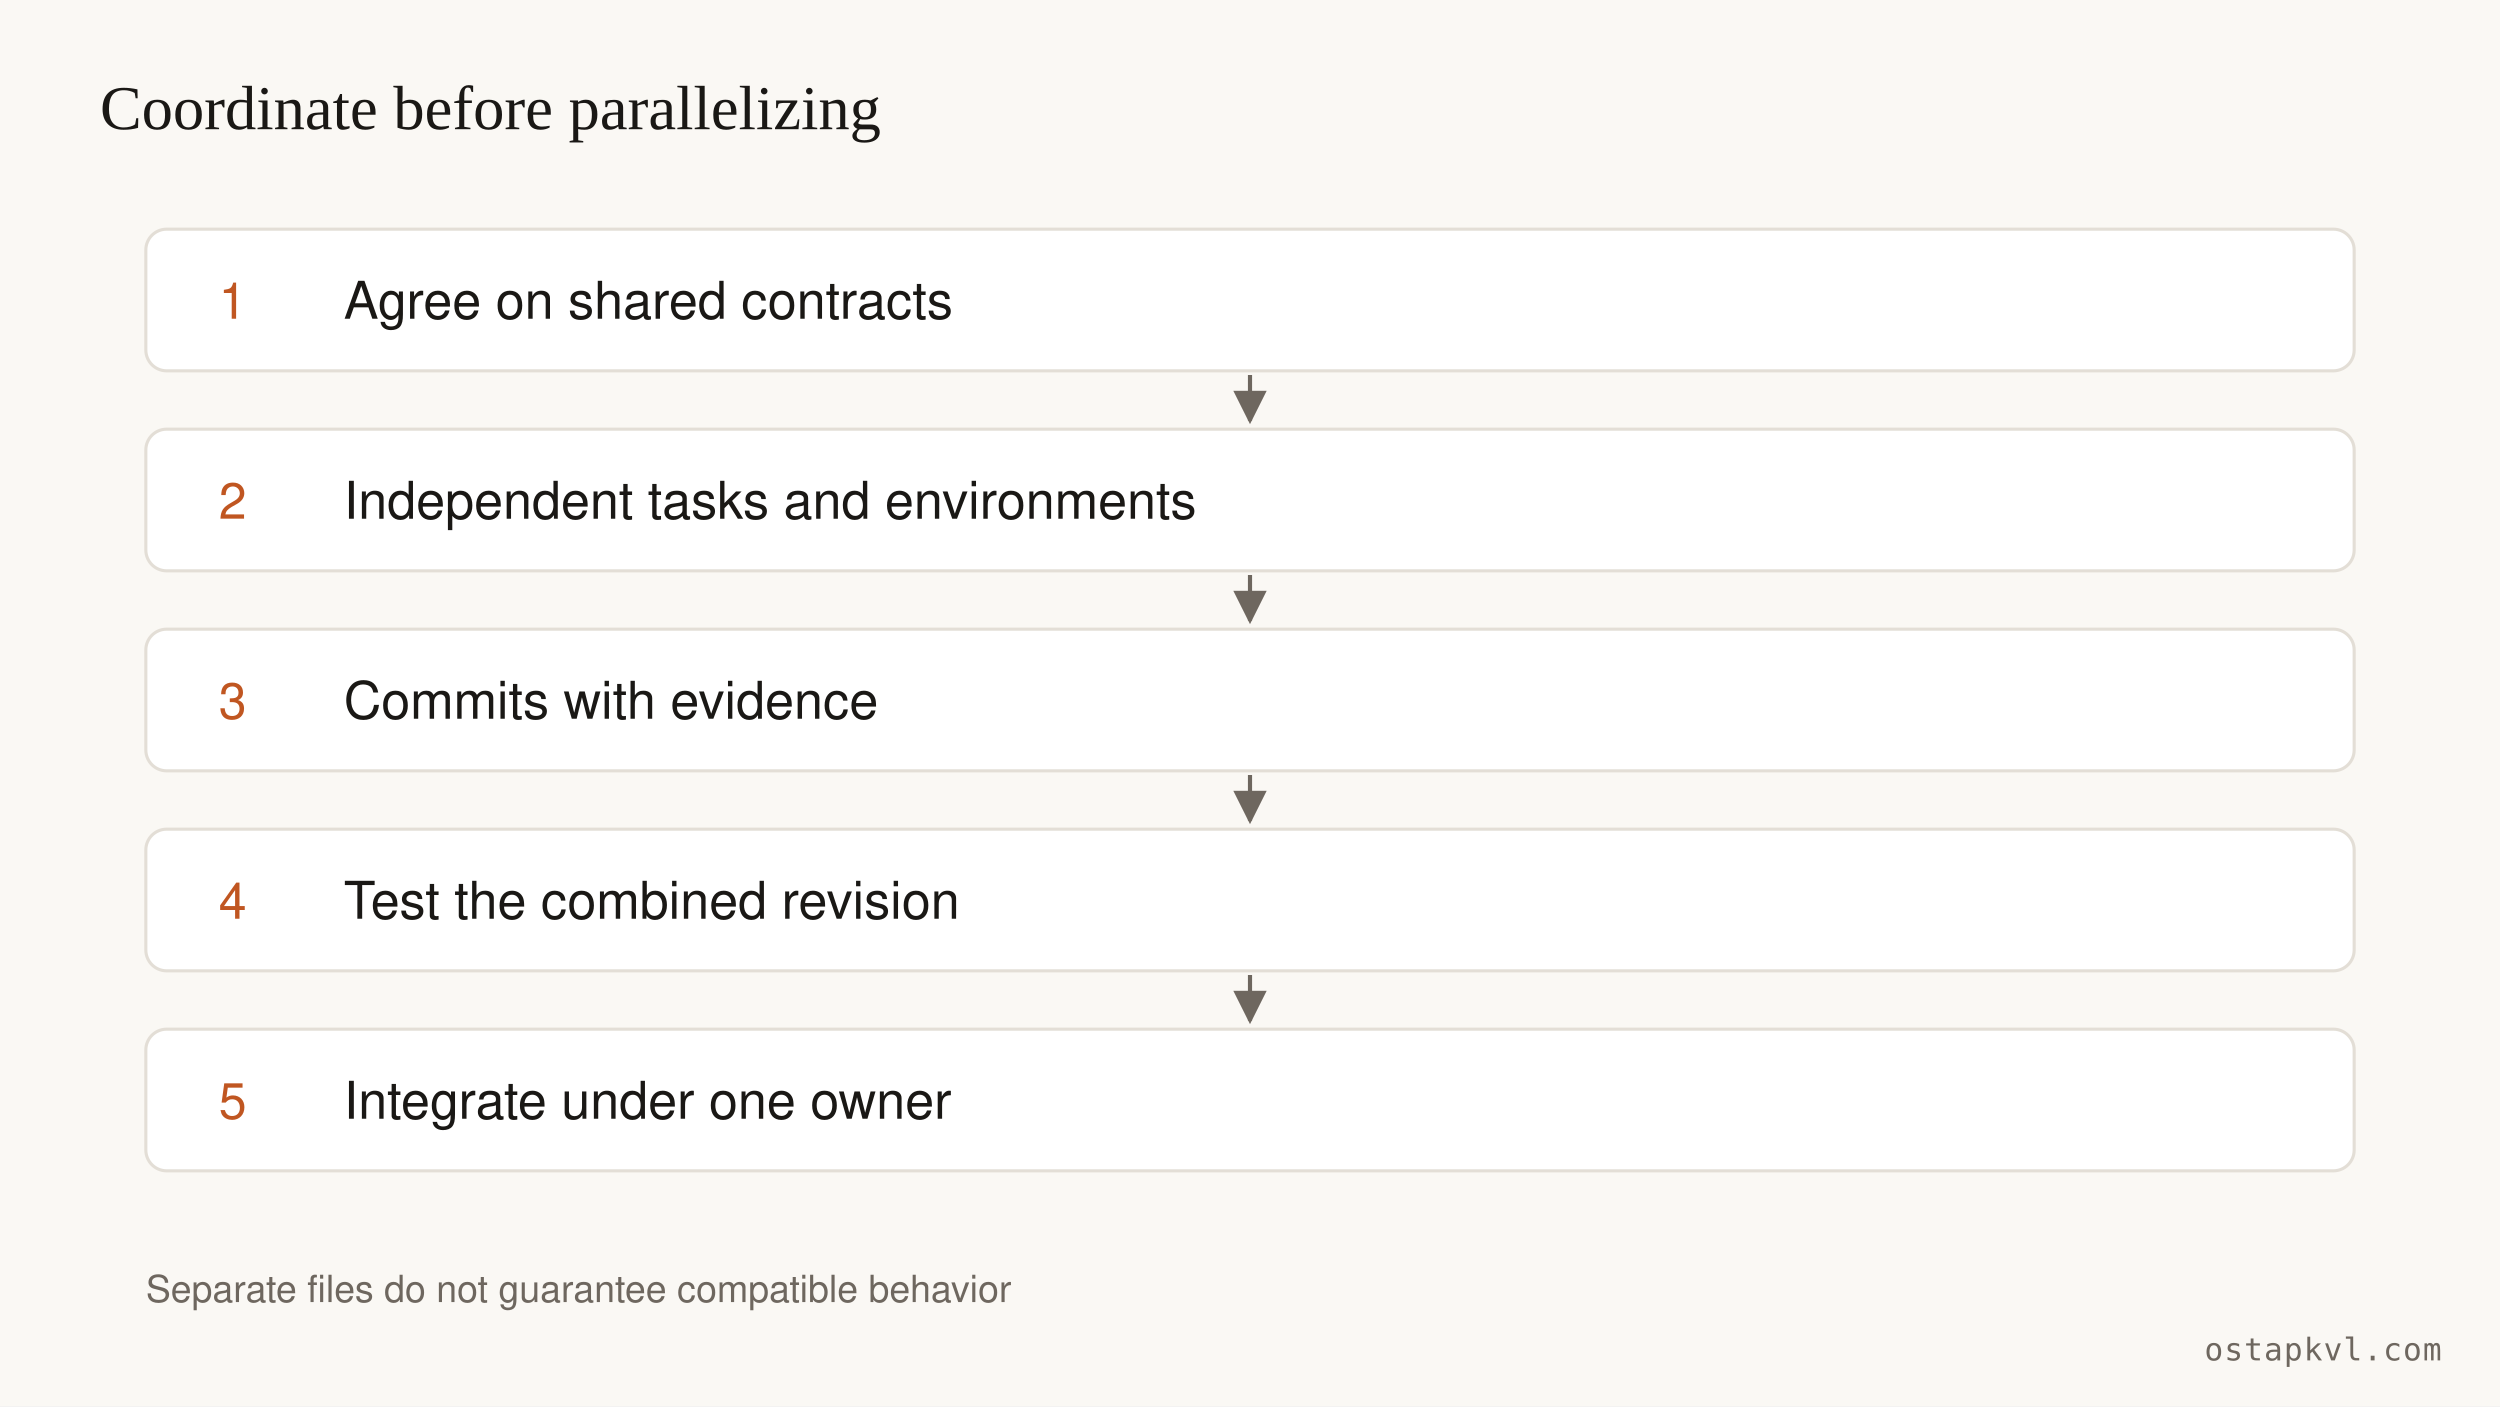
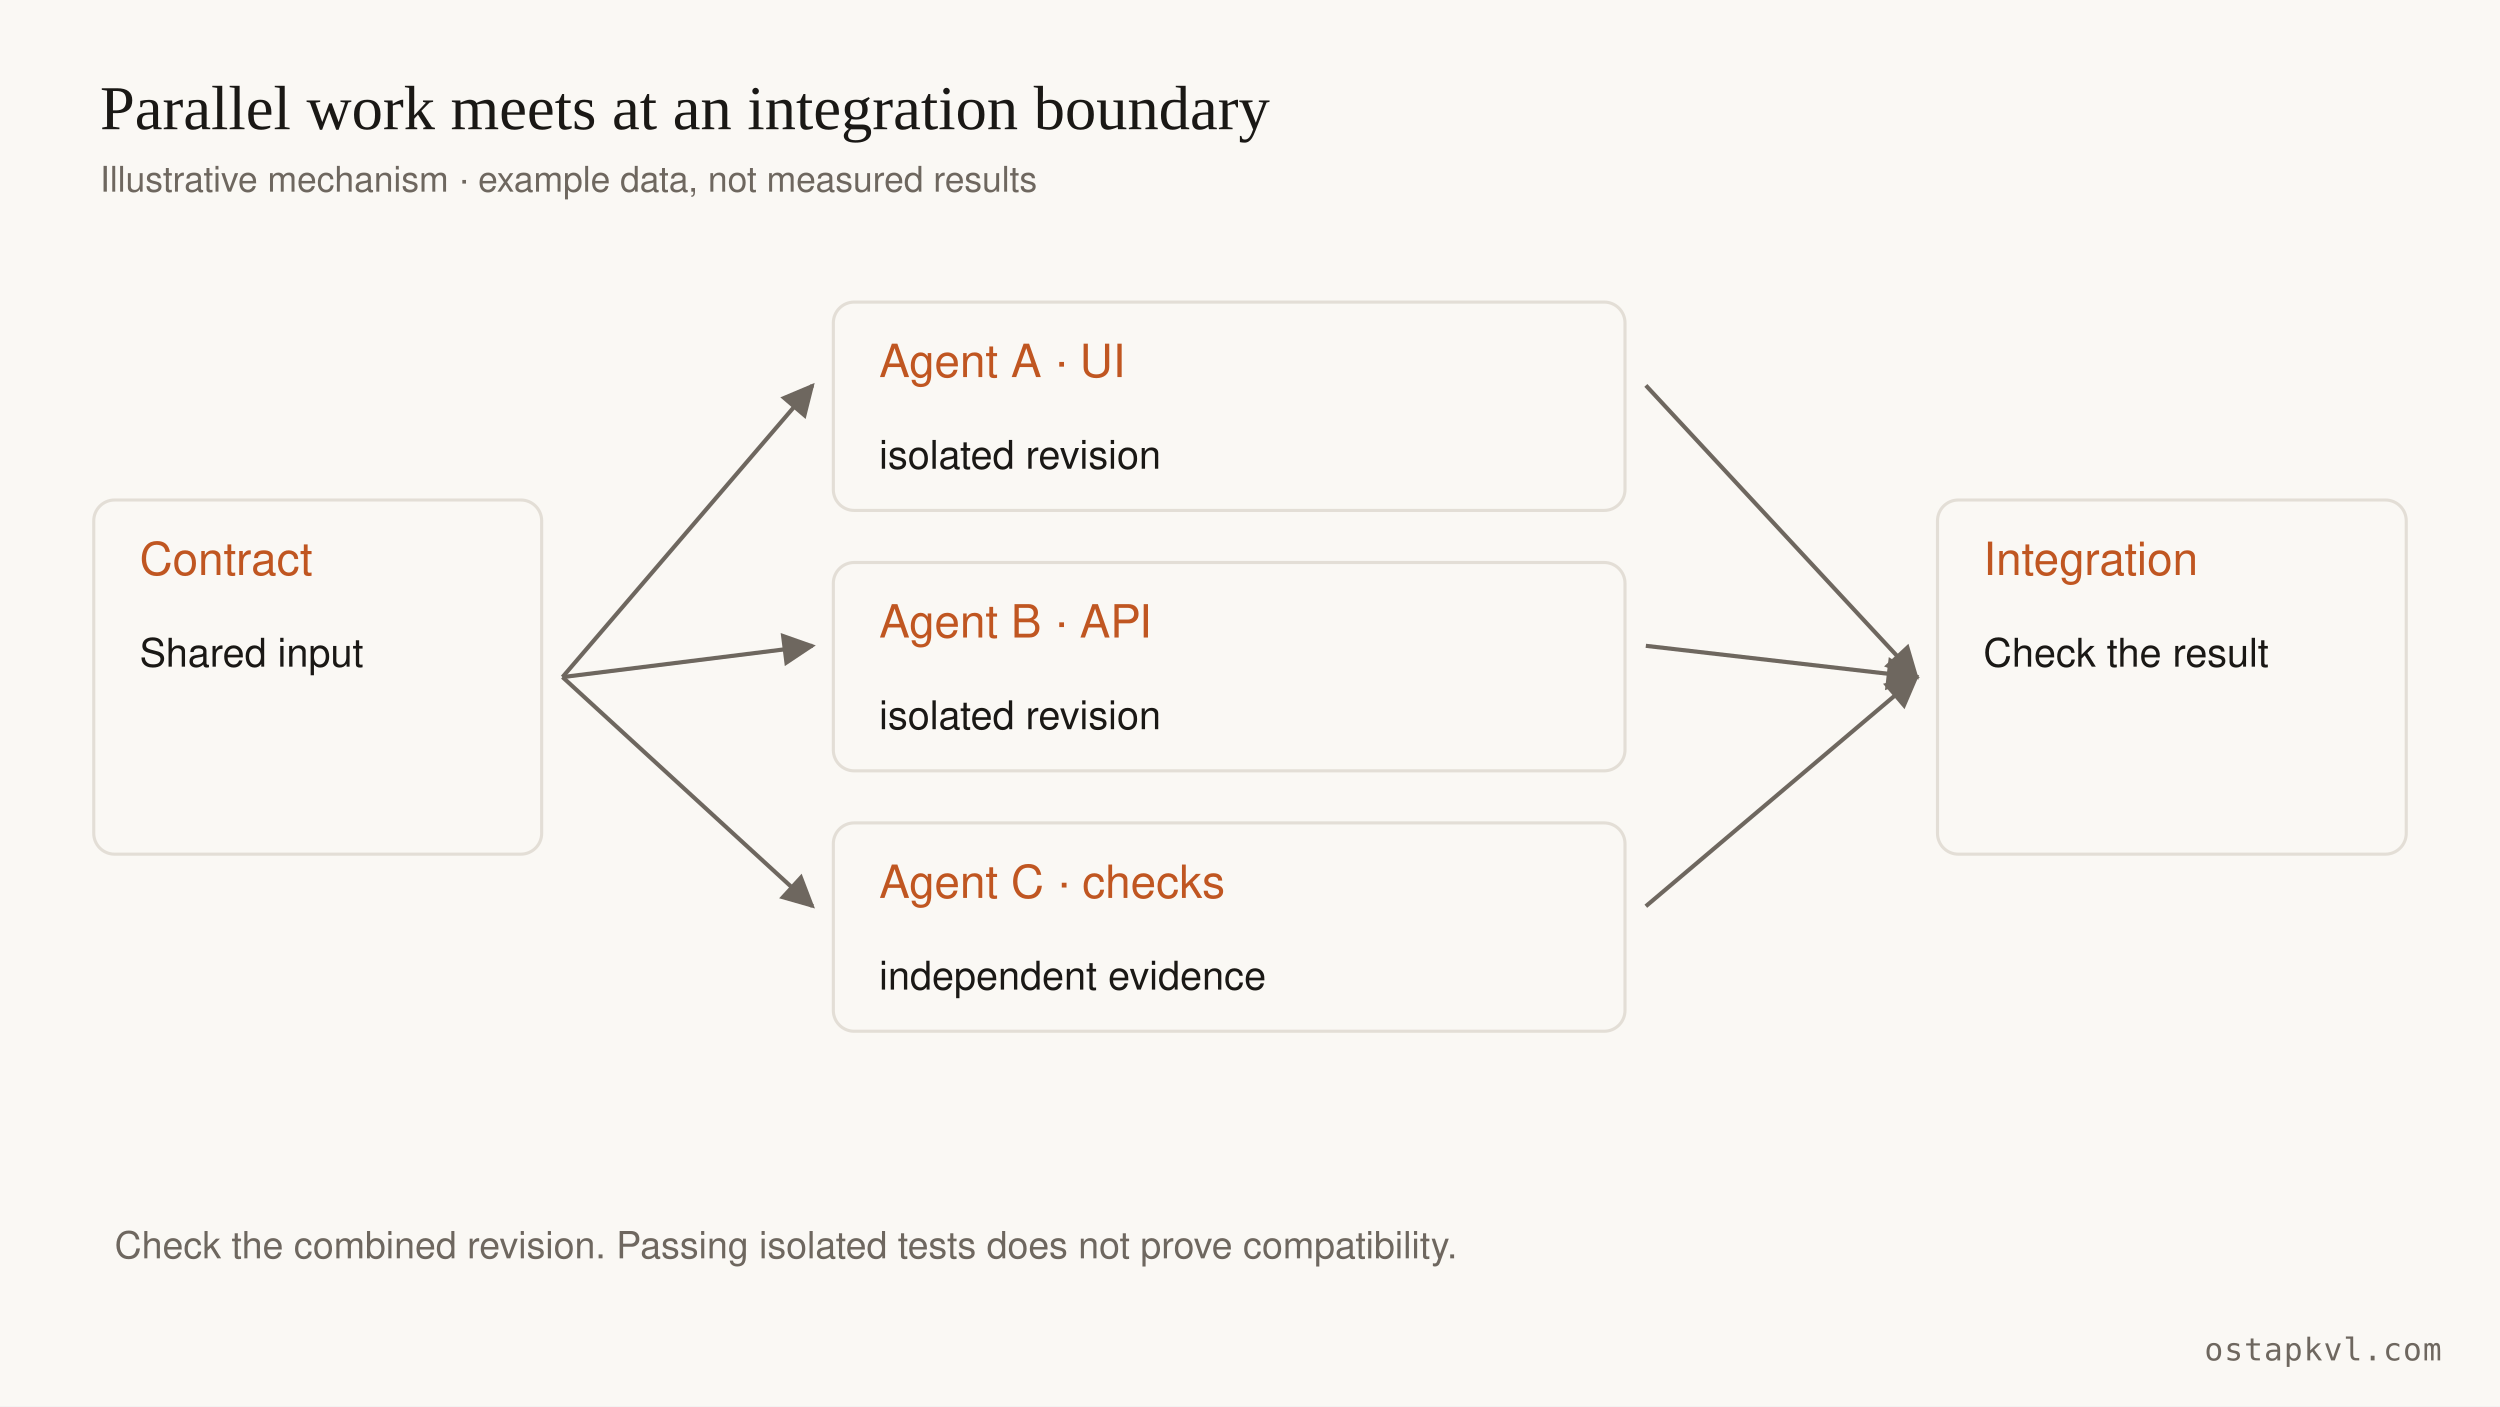
- <svg xmlns="http://www.w3.org/2000/svg" width="1200" height="675" viewBox="0 0 1200 675" role="img" aria-label="Coordinate before parallelizing">
+ <svg xmlns="http://www.w3.org/2000/svg" width="1200" height="675" viewBox="0 0 1200 675" role="img" aria-label="Parallel work meets at an integration boundary">
  <defs>
    <marker id="arr" viewBox="0 0 10 10" refX="9" refY="5" markerWidth="8" markerHeight="8" orient="auto-start-reverse">
      <path d="M0,0 L10,5 L0,10 z" fill="#6E675F" />
    </marker>
    <marker id="arrA" viewBox="0 0 10 10" refX="9" refY="5" markerWidth="8" markerHeight="8" orient="auto-start-reverse">
      <path d="M0,0 L10,5 L0,10 z" fill="#C05621" />
    </marker>
  </defs>
  <rect width="100%" height="100%" fill="#FAF8F4" />
-   <text x="48" y="62" font-family="Georgia, 'Times New Roman', serif" font-size="30" fill="#1A1815">Coordinate before parallelizing</text>
-   <rect x="70" y="110" width="1060" height="68" rx="10" fill="#fff" stroke="#E3DED6" stroke-width="1.5" />
-   <text x="105" y="153" font-family="'Helvetica Neue', Helvetica, Arial, sans-serif" font-size="24" fill="#C05621">1</text>
-   <text x="165" y="153" font-family="'Helvetica Neue', Helvetica, Arial, sans-serif" font-size="25" fill="#1A1815">Agree on shared contracts</text>
-   <line x1="600" y1="180" x2="600" y2="202" stroke="#6E675F" stroke-width="2" marker-end="url(#arr)" />
-   <rect x="70" y="206" width="1060" height="68" rx="10" fill="#fff" stroke="#E3DED6" stroke-width="1.5" />
-   <text x="105" y="249" font-family="'Helvetica Neue', Helvetica, Arial, sans-serif" font-size="24" fill="#C05621">2</text>
-   <text x="165" y="249" font-family="'Helvetica Neue', Helvetica, Arial, sans-serif" font-size="25" fill="#1A1815">Independent tasks and environments</text>
-   <line x1="600" y1="276" x2="600" y2="298" stroke="#6E675F" stroke-width="2" marker-end="url(#arr)" />
-   <rect x="70" y="302" width="1060" height="68" rx="10" fill="#fff" stroke="#E3DED6" stroke-width="1.5" />
-   <text x="105" y="345" font-family="'Helvetica Neue', Helvetica, Arial, sans-serif" font-size="24" fill="#C05621">3</text>
-   <text x="165" y="345" font-family="'Helvetica Neue', Helvetica, Arial, sans-serif" font-size="25" fill="#1A1815">Commits with evidence</text>
-   <line x1="600" y1="372" x2="600" y2="394" stroke="#6E675F" stroke-width="2" marker-end="url(#arr)" />
-   <rect x="70" y="398" width="1060" height="68" rx="10" fill="#fff" stroke="#E3DED6" stroke-width="1.5" />
-   <text x="105" y="441" font-family="'Helvetica Neue', Helvetica, Arial, sans-serif" font-size="24" fill="#C05621">4</text>
-   <text x="165" y="441" font-family="'Helvetica Neue', Helvetica, Arial, sans-serif" font-size="25" fill="#1A1815">Test the combined revision</text>
-   <line x1="600" y1="468" x2="600" y2="490" stroke="#6E675F" stroke-width="2" marker-end="url(#arr)" />
-   <rect x="70" y="494" width="1060" height="68" rx="10" fill="#fff" stroke="#E3DED6" stroke-width="1.5" />
-   <text x="105" y="537" font-family="'Helvetica Neue', Helvetica, Arial, sans-serif" font-size="24" fill="#C05621">5</text>
-   <text x="165" y="537" font-family="'Helvetica Neue', Helvetica, Arial, sans-serif" font-size="25" fill="#1A1815">Integrate under one owner</text>
-   <text x="70" y="625" font-family="'Helvetica Neue', Helvetica, Arial, sans-serif" font-size="18" fill="#6E675F">Separate files do not guarantee compatible behavior</text>
+   <text x="48" y="62" font-family="Georgia, 'Times New Roman', serif" font-size="30" fill="#1A1815">Parallel work meets at an integration boundary</text>
+   <text x="48" y="92" font-family="'Helvetica Neue', Helvetica, Arial, sans-serif" font-size="17" fill="#6E675F">Illustrative mechanism · example data, not measured results</text>
+   <rect x="45" y="240" width="215" height="170" rx="10" fill="#FAF8F4" stroke="#E3DED6" stroke-width="1.5" />
+   <text x="67" y="276" font-family="'Helvetica Neue', Helvetica, Arial, sans-serif" font-size="22" fill="#C05621">Contract</text>
+   <text x="67" y="320" font-family="'Helvetica Neue', Helvetica, Arial, sans-serif" font-size="19" fill="#1A1815">Shared input</text>
+   <line x1="270" y1="325" x2="390" y2="185" stroke="#6E675F" stroke-width="2" marker-end="url(#arr)" />
+   <rect x="400" y="145" width="380" height="100" rx="10" fill="#FAF8F4" stroke="#E3DED6" stroke-width="1.5" />
+   <text x="422" y="181" font-family="'Helvetica Neue', Helvetica, Arial, sans-serif" font-size="22" fill="#C05621">Agent A · UI</text>
+   <text x="422" y="225" font-family="'Helvetica Neue', Helvetica, Arial, sans-serif" font-size="19" fill="#1A1815">isolated revision</text>
+   <line x1="790" y1="185" x2="920" y2="325" stroke="#6E675F" stroke-width="2" marker-end="url(#arr)" />
+   <line x1="270" y1="325" x2="390" y2="310" stroke="#6E675F" stroke-width="2" marker-end="url(#arr)" />
+   <rect x="400" y="270" width="380" height="100" rx="10" fill="#FAF8F4" stroke="#E3DED6" stroke-width="1.5" />
+   <text x="422" y="306" font-family="'Helvetica Neue', Helvetica, Arial, sans-serif" font-size="22" fill="#C05621">Agent B · API</text>
+   <text x="422" y="350" font-family="'Helvetica Neue', Helvetica, Arial, sans-serif" font-size="19" fill="#1A1815">isolated revision</text>
+   <line x1="790" y1="310" x2="920" y2="325" stroke="#6E675F" stroke-width="2" marker-end="url(#arr)" />
+   <line x1="270" y1="325" x2="390" y2="435" stroke="#6E675F" stroke-width="2" marker-end="url(#arr)" />
+   <rect x="400" y="395" width="380" height="100" rx="10" fill="#FAF8F4" stroke="#E3DED6" stroke-width="1.5" />
+   <text x="422" y="431" font-family="'Helvetica Neue', Helvetica, Arial, sans-serif" font-size="22" fill="#C05621">Agent C · checks</text>
+   <text x="422" y="475" font-family="'Helvetica Neue', Helvetica, Arial, sans-serif" font-size="19" fill="#1A1815">independent evidence</text>
+   <line x1="790" y1="435" x2="920" y2="325" stroke="#6E675F" stroke-width="2" marker-end="url(#arr)" />
+   <rect x="930" y="240" width="225" height="170" rx="10" fill="#FAF8F4" stroke="#E3DED6" stroke-width="1.5" />
+   <text x="952" y="276" font-family="'Helvetica Neue', Helvetica, Arial, sans-serif" font-size="22" fill="#C05621">Integration</text>
+   <text x="952" y="320" font-family="'Helvetica Neue', Helvetica, Arial, sans-serif" font-size="19" fill="#1A1815">Check the result</text>
+   <text x="55" y="604" font-family="'Helvetica Neue', Helvetica, Arial, sans-serif" font-size="18" fill="#6E675F">Check the combined revision. Passing isolated tests does not prove compatibility.</text>
  <text x="1172" y="653" font-family="Menlo, Consolas, monospace" font-size="15" fill="#6E675F" text-anchor="end" letter-spacing="0.5">ostapkvl.com</text>
</svg>
